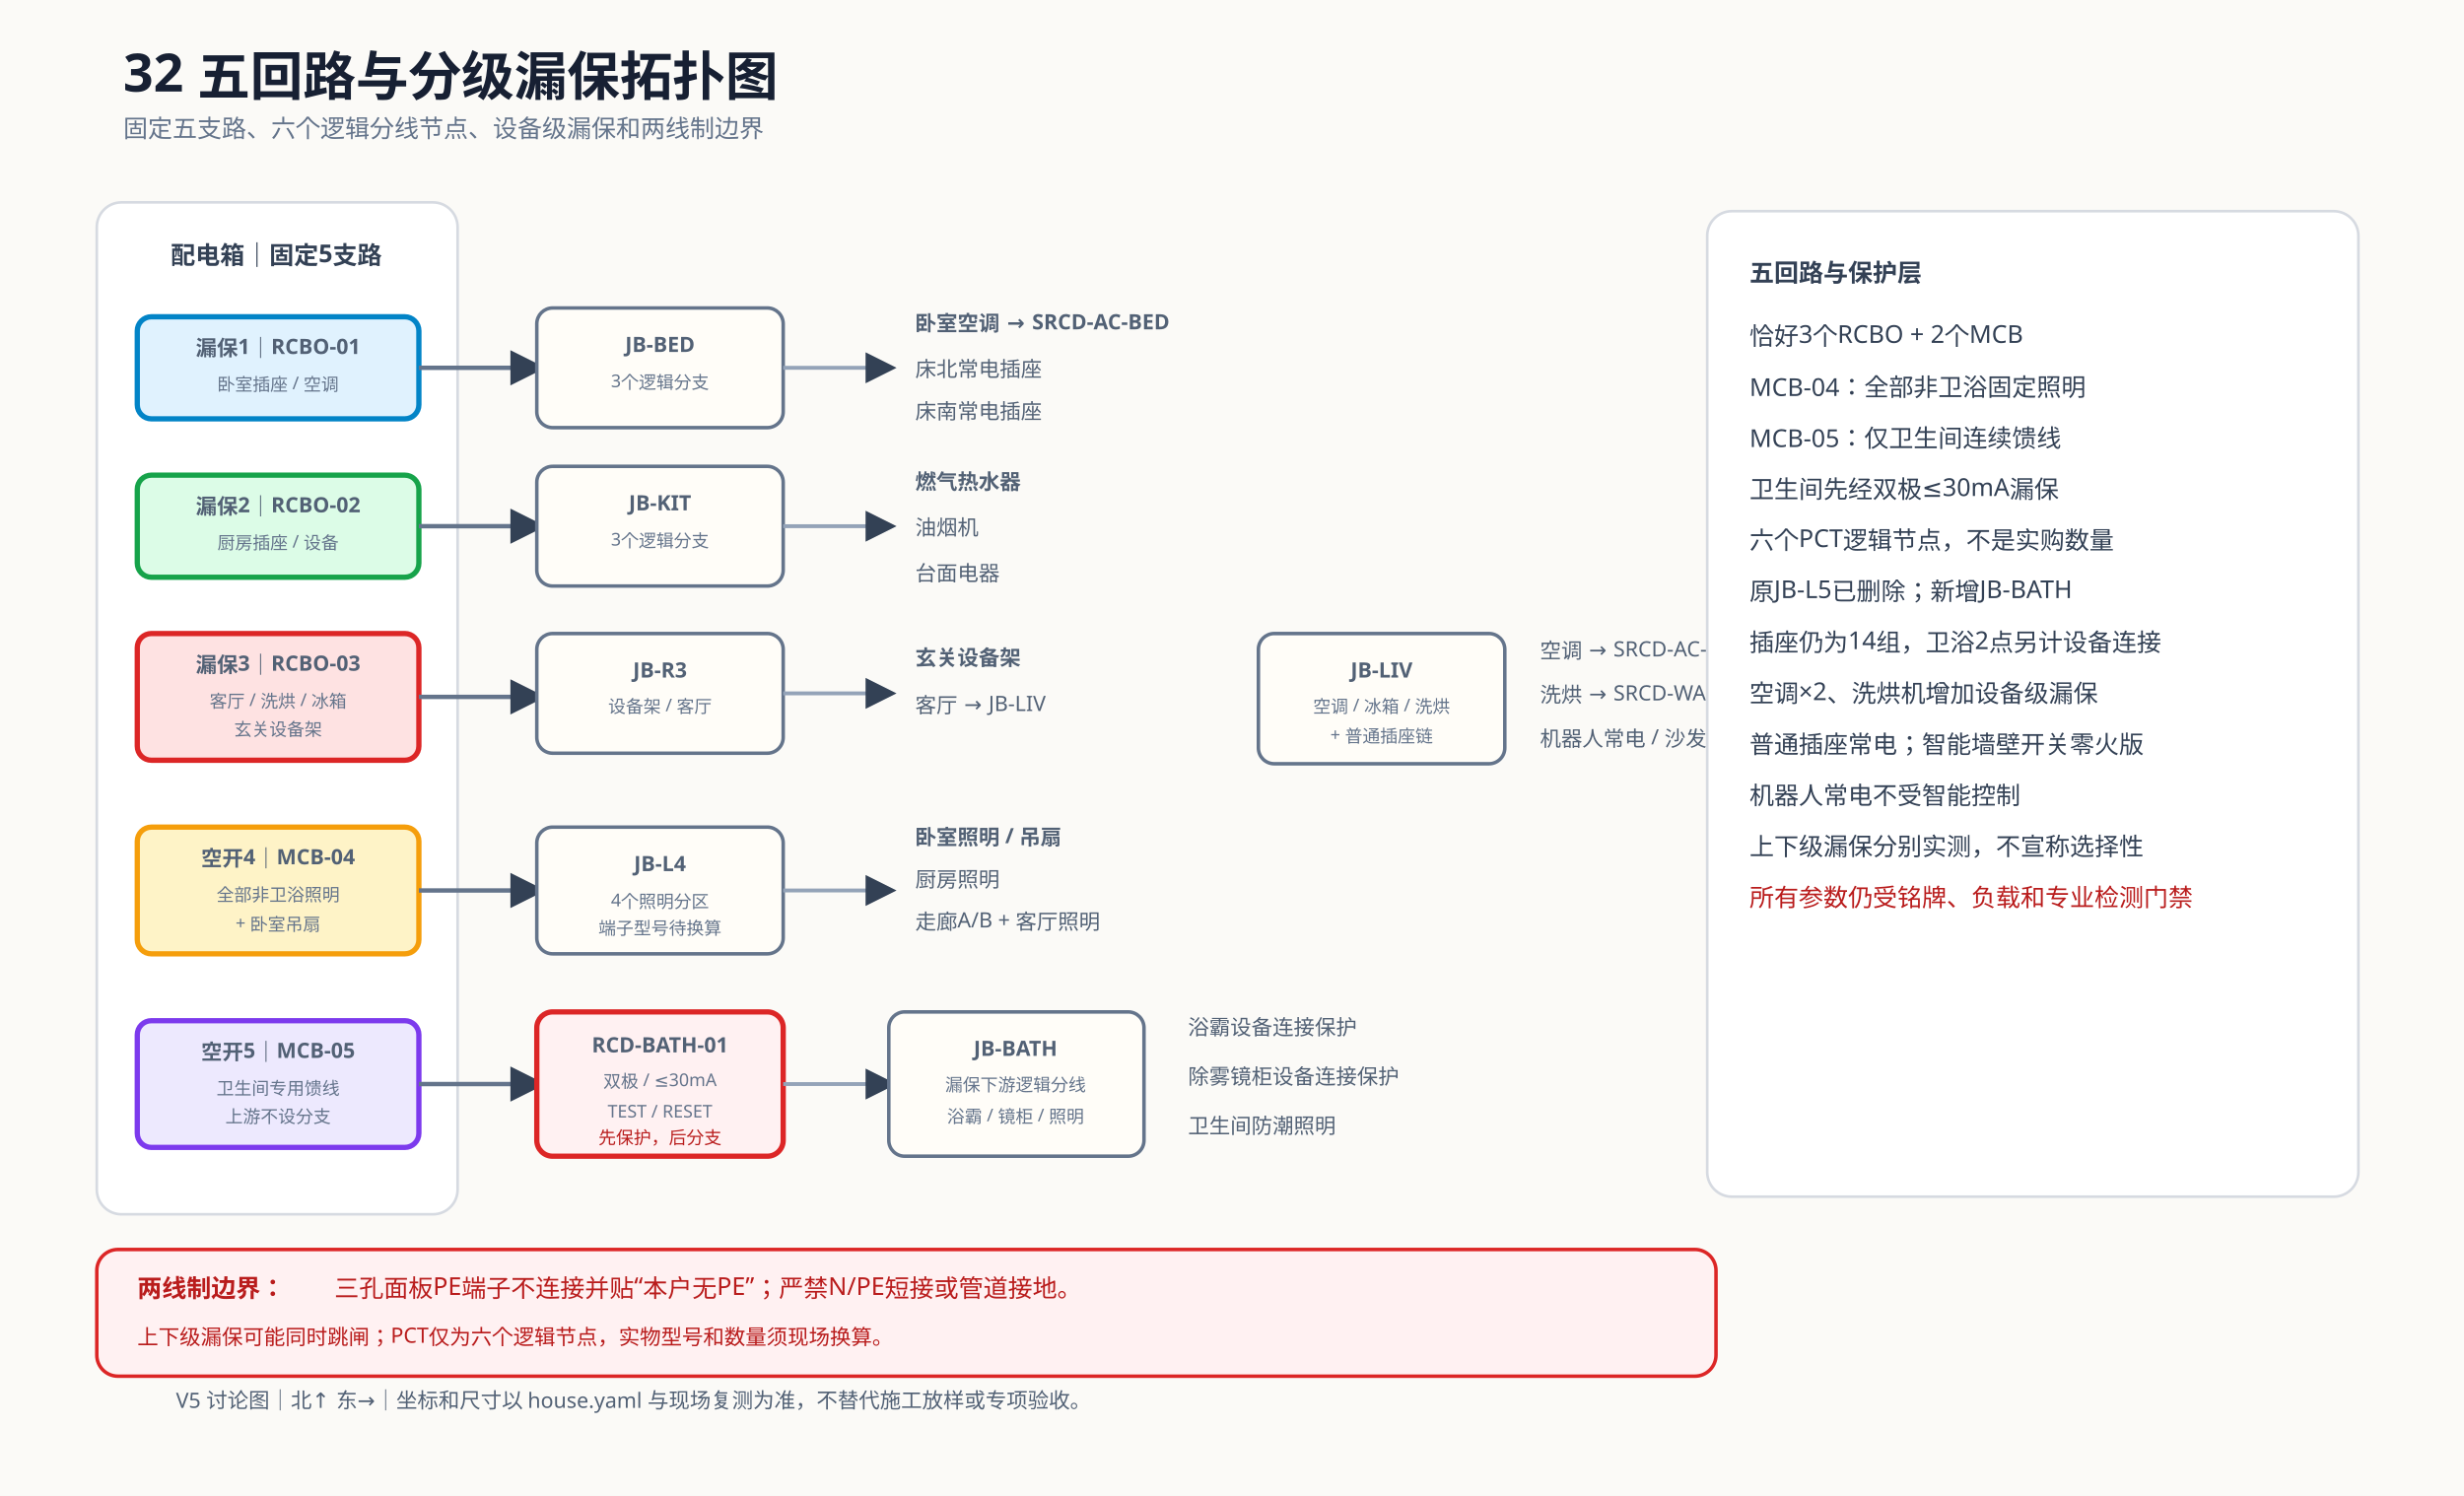
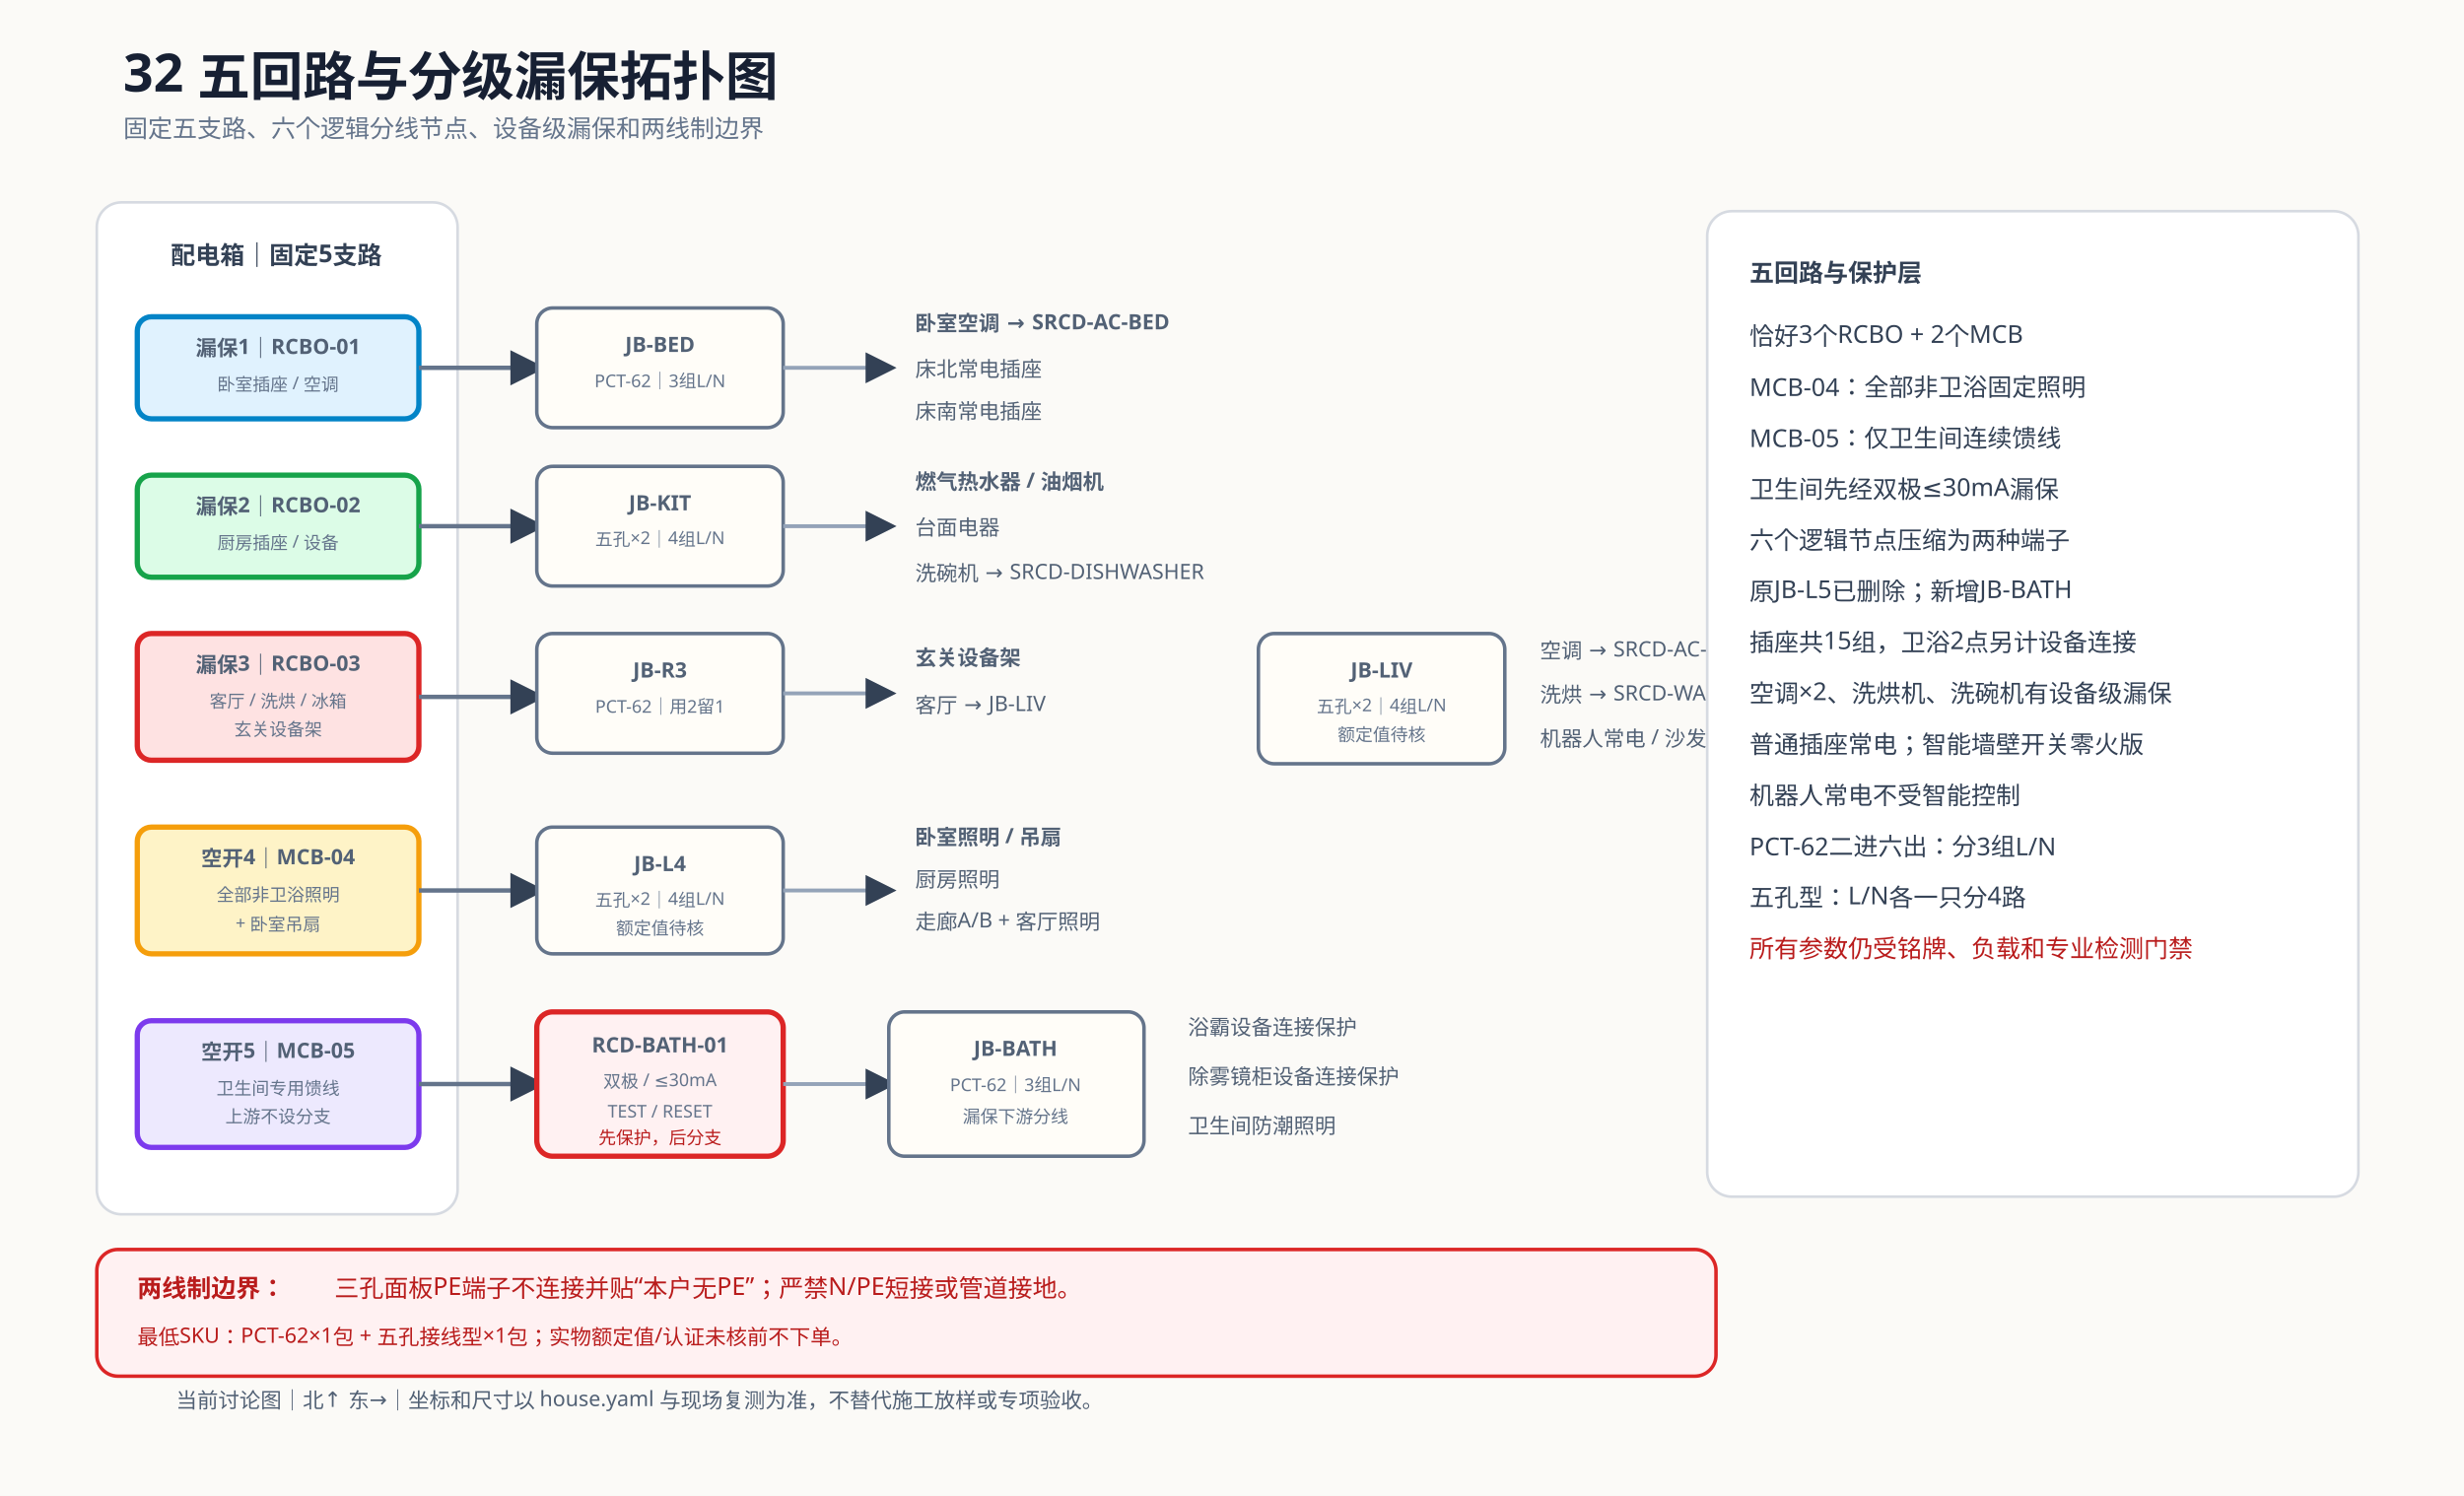
<svg xmlns="http://www.w3.org/2000/svg" width="1400" height="850" viewBox="0 0 1400 850" data-diagram-role="electrical-topology" role="img">
  <defs>
    <pattern id="hatch" width="12" height="12" patternUnits="userSpaceOnUse" patternTransform="rotate(45)">
      <rect width="12" height="12" fill="#f1f5f9" />
      <line y2="12" stroke="#cbd5e1" stroke-width="4" />
    </pattern>
    <pattern id="danger" width="10" height="10" patternUnits="userSpaceOnUse" patternTransform="rotate(45)">
      <rect width="10" height="10" fill="#fff1f2" />
      <line y2="10" stroke="#fecaca" stroke-width="3" />
    </pattern>
    <marker id="arrow" markerWidth="8" markerHeight="8" refX="6" refY="4" orient="auto">
      <path d="M0 0L8 4 0 8z" fill="#334155" />
    </marker>
    <marker id="blue-arrow" markerWidth="8" markerHeight="8" refX="6" refY="4" orient="auto">
      <path d="M0 0L8 4 0 8z" fill="#2563eb" />
    </marker>
    <style>
    text{font-family:"Source Han Sans SC","Heiti SC","Arial Unicode MS",sans-serif}
    .wall{fill:none;stroke:#1f2937;stroke-width:7;stroke-linecap:square;stroke-linejoin:miter}
    .iw{fill:none;stroke:#475569;stroke-width:5;stroke-linecap:square}
    .win{stroke:#0284c7;stroke-width:8}.winc{stroke:#e0f2fe;stroke-width:2.5}
    .title{font-size:30px;font-weight:750;fill:#172033}.subtitle{font-size:14px;fill:#64748b}
    .room{font-size:18px;font-weight:750;fill:#334155;text-anchor:middle}.roomsub{font-size:12px;fill:#64748b;text-anchor:middle}
    .note{font-size:14px;fill:#334155}.small{font-size:12px;fill:#526175}.micro{font-size:10px;fill:#64748b}
    .panel{fill:#fff;stroke:#d6dae1;stroke-width:1.5}.fixed{fill:#fffdf8;stroke:#64748b;stroke-width:2}
    .planned{fill:#fff7ed;stroke:#f97316;stroke-width:2;stroke-dasharray:7 5}
    .water{fill:none;stroke:#0284c7;stroke-width:4}.hot{fill:none;stroke:#dc2626;stroke-width:4}
    .drain{fill:none;stroke:#0f766e;stroke-width:5}.gas{fill:none;stroke:#ea580c;stroke-width:4}
    .power{fill:none;stroke:#2563eb;stroke-width:3}.network{fill:none;stroke:#7c3aed;stroke-width:3;stroke-dasharray:7 5}
    .danger{fill:#fff1f2;stroke:#dc2626;stroke-width:2}.cat{fill:none;stroke:#16a34a;stroke-width:6;stroke-dasharray:8 5}
    .dim{fill:none;stroke:#64748b;stroke-width:1.5}.dimtext{font-size:12px;fill:#475569;text-anchor:middle}
    .center{text-anchor:middle}.bold{font-weight:700}.orange{fill:#c2410c}.red{fill:#b91c1c}.blue{fill:#1d4ed8}.green{fill:#15803d}.purple{fill:#6d28d9}
  </style>
  </defs>
  <rect width="1400" height="850" fill="#fbfaf7" />
  <text x="70" y="52" class="title">32 五回路与分级漏保拓扑图</text>
  <text x="70" y="78" class="subtitle">固定五支路、六个逻辑分线节点、设备级漏保和两线制边界</text>
  <rect x="55" y="115" width="205" height="575" rx="14" class="panel" />
  <text x="157" y="150" class="note bold center">配电箱｜固定5支路</text>
  <g data-circuit="RCBO-01">
    <rect x="78" y="180" width="160" height="58" rx="8" fill="#e0f2fe" stroke="#0284c7" stroke-width="3" />
    <text x="158" y="202" class="small bold center">漏保1｜RCBO-01</text>
    <text x="158" y="222" class="micro center">卧室插座 / 空调</text>
  </g>
  <g data-circuit="RCBO-02">
    <rect x="78" y="270" width="160" height="58" rx="8" fill="#dcfce7" stroke="#16a34a" stroke-width="3" />
    <text x="158" y="292" class="small bold center">漏保2｜RCBO-02</text>
    <text x="158" y="312" class="micro center">厨房插座 / 设备</text>
  </g>
  <g data-circuit="RCBO-03">
    <rect x="78" y="360" width="160" height="72" rx="8" fill="#fee2e2" stroke="#dc2626" stroke-width="3" />
    <text x="158" y="382" class="small bold center">漏保3｜RCBO-03</text>
    <text x="158" y="402" class="micro center">客厅 / 洗烘 / 冰箱</text>
    <text x="158" y="418" class="micro center">玄关设备架</text>
  </g>
  <g data-circuit="MCB-04">
    <rect x="78" y="470" width="160" height="72" rx="8" fill="#fef3c7" stroke="#f59e0b" stroke-width="3" />
    <text x="158" y="492" class="small bold center">空开4｜MCB-04</text>
    <text x="158" y="512" class="micro center">全部非卫浴照明</text>
    <text x="158" y="528" class="micro center">+ 卧室吊扇</text>
  </g>
  <g data-circuit="MCB-05">
    <rect x="78" y="580" width="160" height="72" rx="8" fill="#ede9fe" stroke="#7c3aed" stroke-width="3" />
    <text x="158" y="602" class="small bold center">空开5｜MCB-05</text>
    <text x="158" y="622" class="micro center">卫生间专用馈线</text>
    <text x="158" y="638" class="micro center">上游不设分支</text>
  </g>
  <g fill="none" stroke="#64748b" stroke-width="2.5" marker-end="url(#arrow)">
    <path d="M238 209H305" />
    <path d="M238 299H305" />
    <path d="M238 396H305" />
    <path d="M238 506H305" />
    <path d="M238 616H305" />
  </g>
-   <g data-junction="JB-BED" data-terminal-status="logical">
+   <g data-junction="JB-BED" data-terminal-status="logical" data-terminal-candidate="PCT-62">
    <rect x="305" y="175" width="140" height="68" rx="9" class="fixed" />
    <text x="375" y="200" class="small bold center">JB-BED</text>
-     <text x="375" y="220" class="micro center">3个逻辑分支</text>
+     <text x="375" y="220" class="micro center">PCT-62｜3组L/N</text>
  </g>
-   <g data-junction="JB-KIT" data-terminal-status="logical">
+   <g data-junction="JB-KIT" data-terminal-status="logical" data-terminal-candidate="five-hole-pair">
    <rect x="305" y="265" width="140" height="68" rx="9" class="fixed" />
    <text x="375" y="290" class="small bold center">JB-KIT</text>
-     <text x="375" y="310" class="micro center">3个逻辑分支</text>
+     <text x="375" y="310" class="micro center">五孔×2｜4组L/N</text>
  </g>
-   <g data-junction="JB-R3" data-terminal-status="logical">
+   <g data-junction="JB-R3" data-terminal-status="logical" data-terminal-candidate="PCT-62">
    <rect x="305" y="360" width="140" height="68" rx="9" class="fixed" />
    <text x="375" y="385" class="small bold center">JB-R3</text>
-     <text x="375" y="405" class="micro center">设备架 / 客厅</text>
+     <text x="375" y="405" class="micro center">PCT-62｜用2留1</text>
  </g>
-   <g data-junction="JB-L4" data-terminal-status="logical">
+   <g data-junction="JB-L4" data-terminal-status="logical" data-terminal-candidate="five-hole-pair">
    <rect x="305" y="470" width="140" height="72" rx="9" class="fixed" />
    <text x="375" y="495" class="small bold center">JB-L4</text>
-     <text x="375" y="515" class="micro center">4个照明分区</text>
-     <text x="375" y="531" class="micro center">端子型号待换算</text>
+     <text x="375" y="515" class="micro center">五孔×2｜4组L/N</text>
+     <text x="375" y="531" class="micro center">额定值待核</text>
  </g>
  <g data-device-protection="RCD-BATH-01">
    <rect x="305" y="575" width="140" height="82" rx="9" fill="#fff1f2" stroke="#dc2626" stroke-width="3" />
    <text x="375" y="598" class="small bold center">RCD-BATH-01</text>
    <text x="375" y="618" class="micro center">双极 / ≤30mA</text>
    <text x="375" y="635" class="micro center">TEST / RESET</text>
    <text x="375" y="650" class="micro red center">先保护，后分支</text>
  </g>
  <g fill="none" stroke="#94a3b8" stroke-width="2.2" marker-end="url(#arrow)">
    <path d="M445 209H505" />
    <path d="M445 299H505" />
    <path d="M445 394H505" />
    <path d="M445 506H505" />
    <path d="M445 616H505" />
  </g>
  <text x="520" y="188" class="small bold" data-device-protection="SRCD-AC-BED">卧室空调 → SRCD-AC-BED</text>
  <text x="520" y="214" class="small">床北常电插座</text>
  <text x="520" y="238" class="small">床南常电插座</text>
-   <text x="520" y="278" class="small bold">燃气热水器</text>
-   <text x="520" y="304" class="small">油烟机</text>
-   <text x="520" y="330" class="small">台面电器</text>
+   <text x="520" y="278" class="small bold">燃气热水器 / 油烟机</text>
+   <text x="520" y="304" class="small">台面电器</text>
+   <text x="520" y="330" class="small" data-device-protection="SRCD-DISHWASHER">洗碗机 → SRCD-DISHWASHER</text>
  <text x="520" y="378" class="small bold">玄关设备架</text>
  <text x="520" y="405" class="small">客厅 → JB-LIV</text>
-   <g data-junction="JB-LIV" data-terminal-status="logical">
+   <g data-junction="JB-LIV" data-terminal-status="logical" data-terminal-candidate="five-hole-pair">
    <rect x="715" y="360" width="140" height="74" rx="9" class="fixed" />
    <text x="785" y="385" class="small bold center">JB-LIV</text>
-     <text x="785" y="405" class="micro center">空调 / 冰箱 / 洗烘</text>
-     <text x="785" y="421" class="micro center">+ 普通插座链</text>
+     <text x="785" y="405" class="micro center">五孔×2｜4组L/N</text>
+     <text x="785" y="421" class="micro center">额定值待核</text>
  </g>
  <text x="875" y="374" class="small" data-device-protection="SRCD-AC-LIV">空调 → SRCD-AC-LIV</text>
  <text x="875" y="399" class="small" data-device-protection="SRCD-WASHER">洗烘 → SRCD-WASHER</text>
  <text x="875" y="424" class="small">机器人常电 / 沙发充电</text>
  <text x="520" y="480" class="small bold">卧室照明 / 吊扇</text>
  <text x="520" y="504" class="small">厨房照明</text>
  <text x="520" y="528" class="small">走廊A/B + 客厅照明</text>
-   <g data-junction="JB-BATH" data-terminal-status="logical" data-bath-load-downstream="true">
+   <g data-junction="JB-BATH" data-terminal-status="logical" data-terminal-candidate="PCT-62" data-bath-load-downstream="true">
    <rect x="505" y="575" width="145" height="82" rx="9" class="fixed" />
    <text x="577" y="600" class="small bold center">JB-BATH</text>
-     <text x="577" y="620" class="micro center">漏保下游逻辑分线</text>
-     <text x="577" y="638" class="micro center">浴霸 / 镜柜 / 照明</text>
+     <text x="577" y="620" class="micro center">PCT-62｜3组L/N</text>
+     <text x="577" y="638" class="micro center">漏保下游分线</text>
  </g>
  <text x="675" y="588" class="small" data-device-protection="SRCD-BATH-HEATER">浴霸设备连接保护</text>
  <text x="675" y="616" class="small" data-device-protection="SRCD-BATH-MIRROR">除雾镜柜设备连接保护</text>
  <text x="675" y="644" class="small">卫生间防潮照明</text>
  <rect x="55" y="710" width="920" height="72" rx="12" class="danger" />
  <text x="78" y="737" class="note red bold">两线制边界：</text>
  <text x="190" y="737" class="note red">三孔面板PE端子不连接并贴“本户无PE”；严禁N/PE短接或管道接地。</text>
-   <text x="78" y="764" class="small red">上下级漏保可能同时跳闸；PCT仅为六个逻辑节点，实物型号和数量须现场换算。</text>
+   <text x="78" y="764" class="small red">最低SKU：PCT-62×1包 + 五孔接线型×1包；实物额定值/认证未核前不下单。</text>
  <rect x="970" y="120" width="370" height="560" rx="14" class="panel" />
  <text x="994" y="160" class="note bold">五回路与保护层</text>
  <text x="994" y="196" class="note">恰好3个RCBO + 2个MCB</text>
  <text x="994" y="225" class="note">MCB-04：全部非卫浴固定照明</text>
  <text x="994" y="254" class="note">MCB-05：仅卫生间连续馈线</text>
  <text x="994" y="283" class="note">卫生间先经双极≤30mA漏保</text>
-   <text x="994" y="312" class="note">六个PCT逻辑节点，不是实购数量</text>
+   <text x="994" y="312" class="note">六个逻辑节点压缩为两种端子</text>
  <text x="994" y="341" class="note">原JB-L5已删除；新增JB-BATH</text>
-   <text x="994" y="370" class="note">插座仍为14组，卫浴2点另计设备连接</text>
-   <text x="994" y="399" class="note">空调×2、洗烘机增加设备级漏保</text>
+   <text x="994" y="370" class="note">插座共15组，卫浴2点另计设备连接</text>
+   <text x="994" y="399" class="note">空调×2、洗烘机、洗碗机有设备级漏保</text>
  <text x="994" y="428" class="note">普通插座常电；智能墙壁开关零火版</text>
  <text x="994" y="457" class="note">机器人常电不受智能控制</text>
-   <text x="994" y="486" class="note">上下级漏保分别实测，不宣称选择性</text>
-   <text x="994" y="515" class="note red">所有参数仍受铭牌、负载和专业检测门禁</text>
-   <text x="100" y="800" class="small">V5 讨论图｜北↑ 东→｜坐标和尺寸以 house.yaml 与现场复测为准，不替代施工放样或专项验收。</text>
+   <text x="994" y="486" class="note">PCT-62二进六出：分3组L/N</text>
+   <text x="994" y="515" class="note">五孔型：L/N各一只分4路</text>
+   <text x="994" y="544" class="note red">所有参数仍受铭牌、负载和专业检测门禁</text>
+   <text x="100" y="800" class="small">当前讨论图｜北↑ 东→｜坐标和尺寸以 house.yaml 与现场复测为准，不替代施工放样或专项验收。</text>
</svg>
